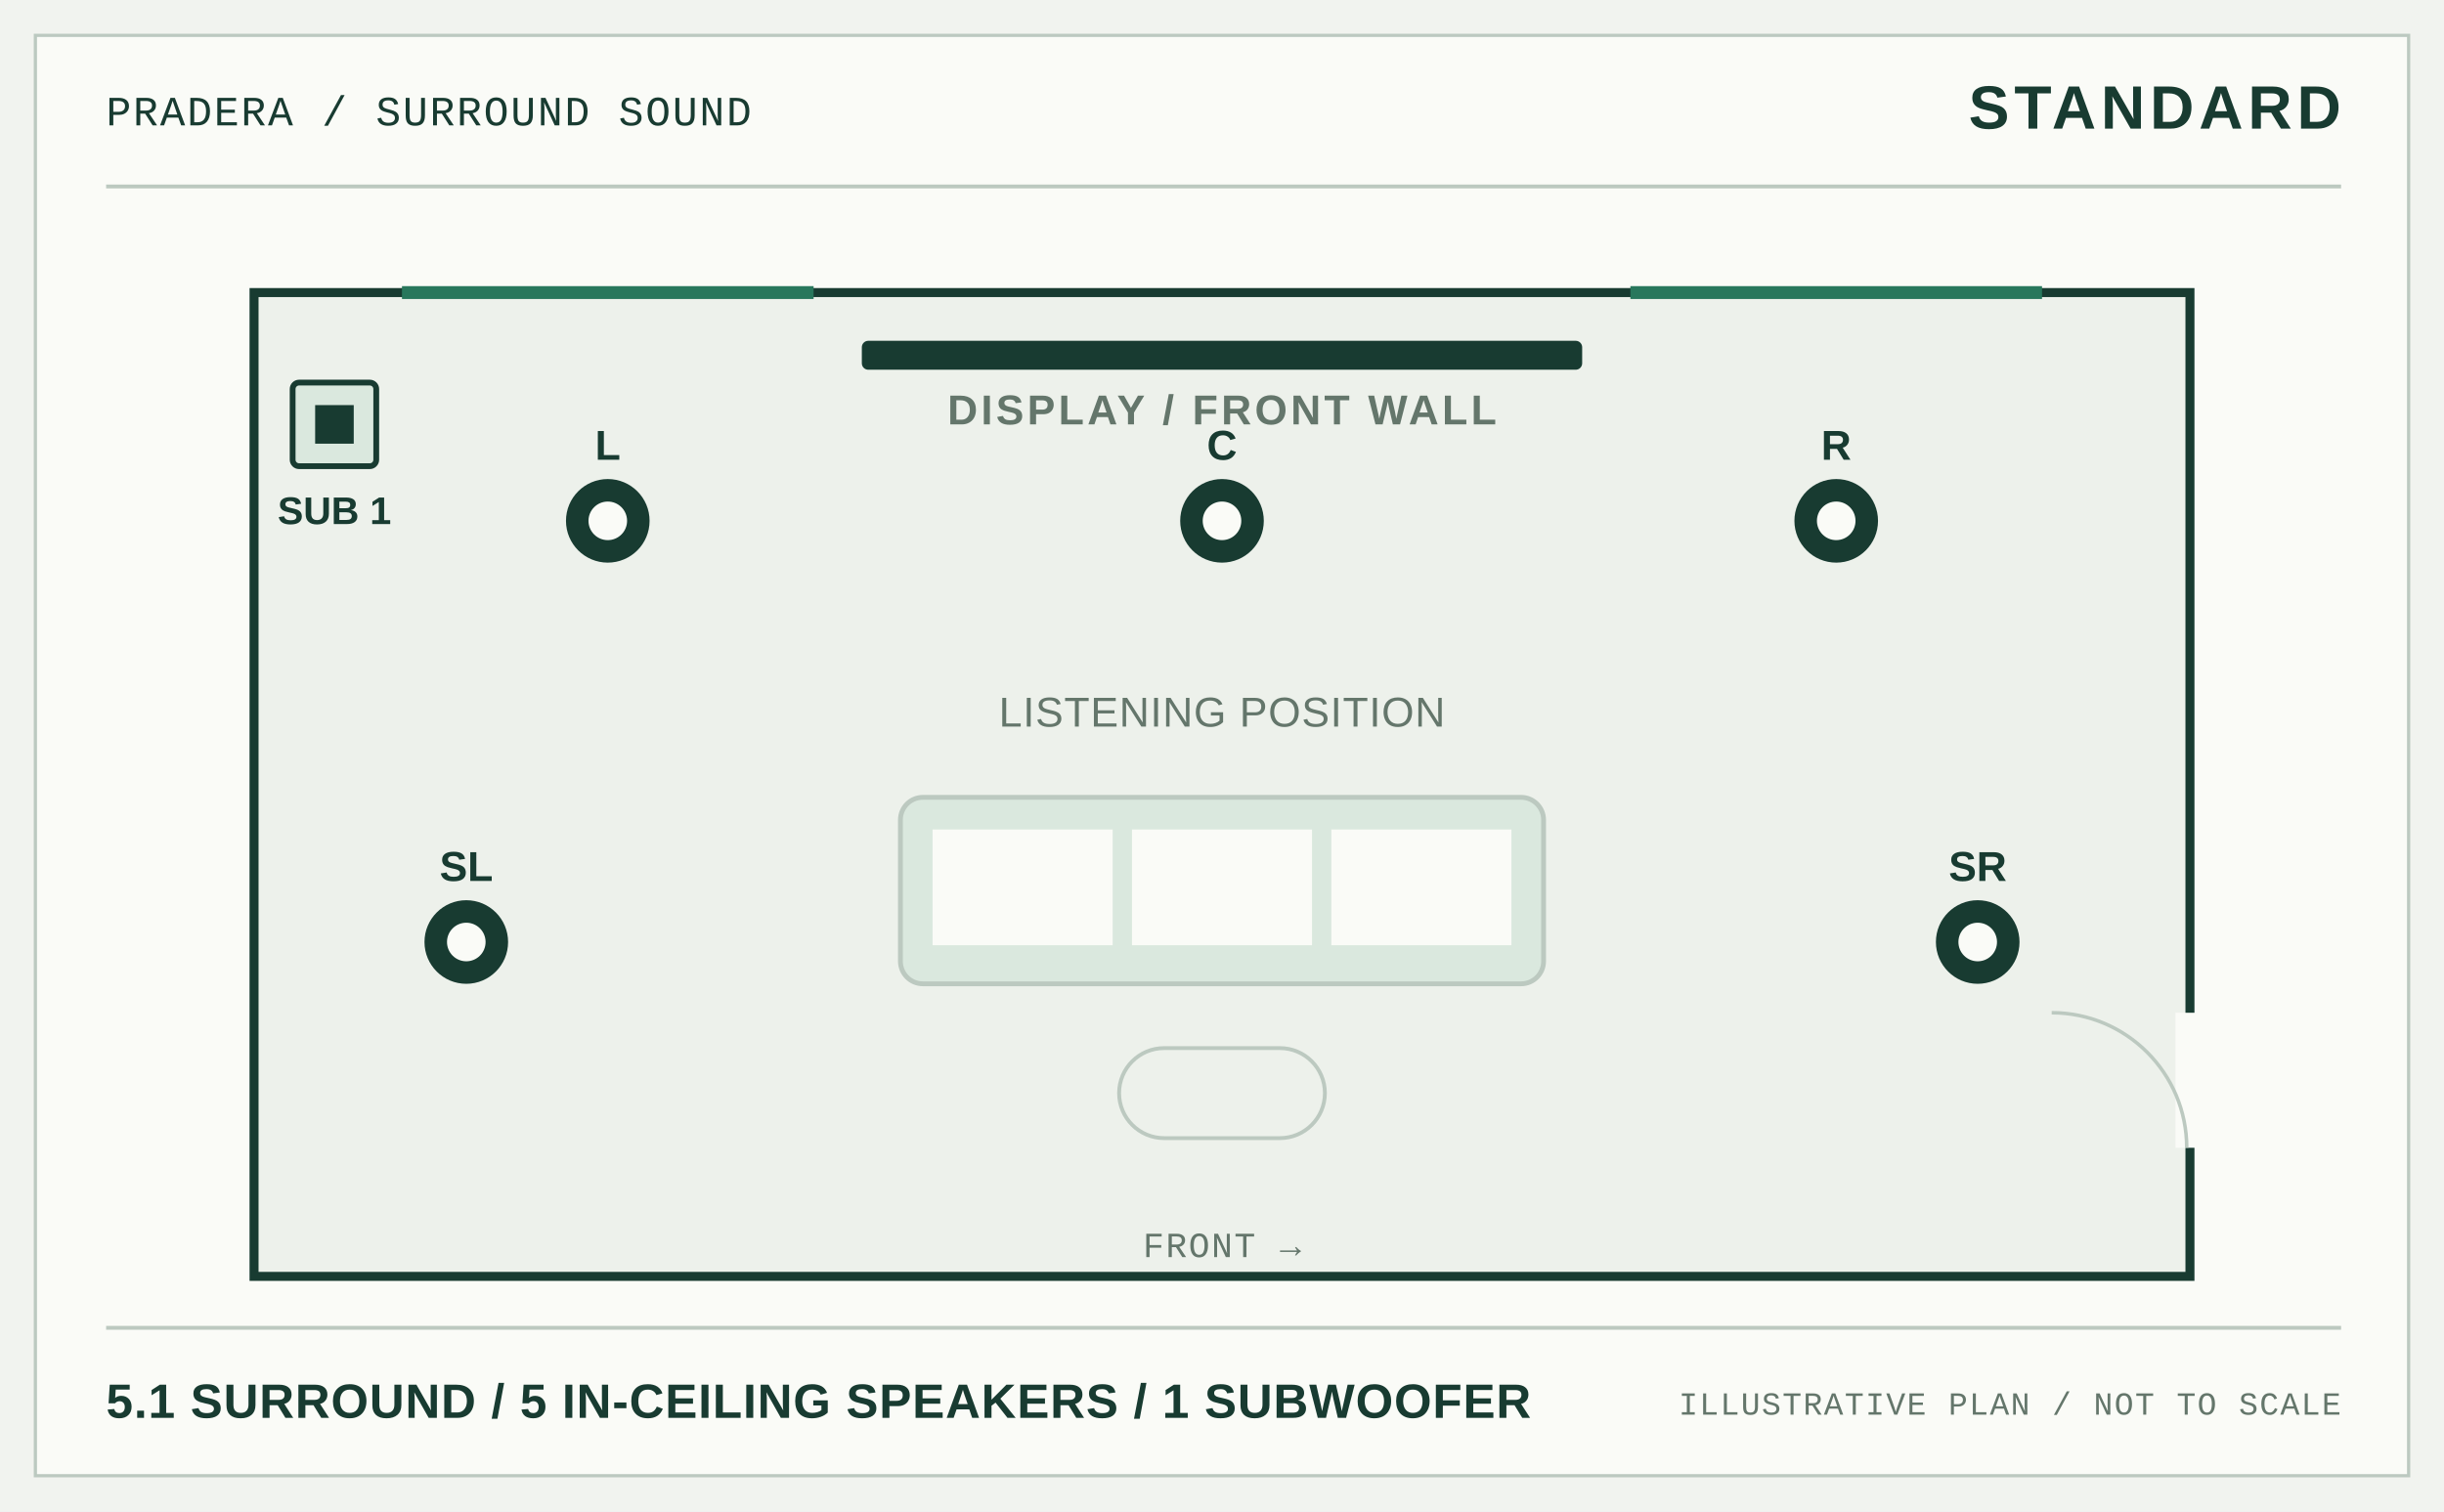
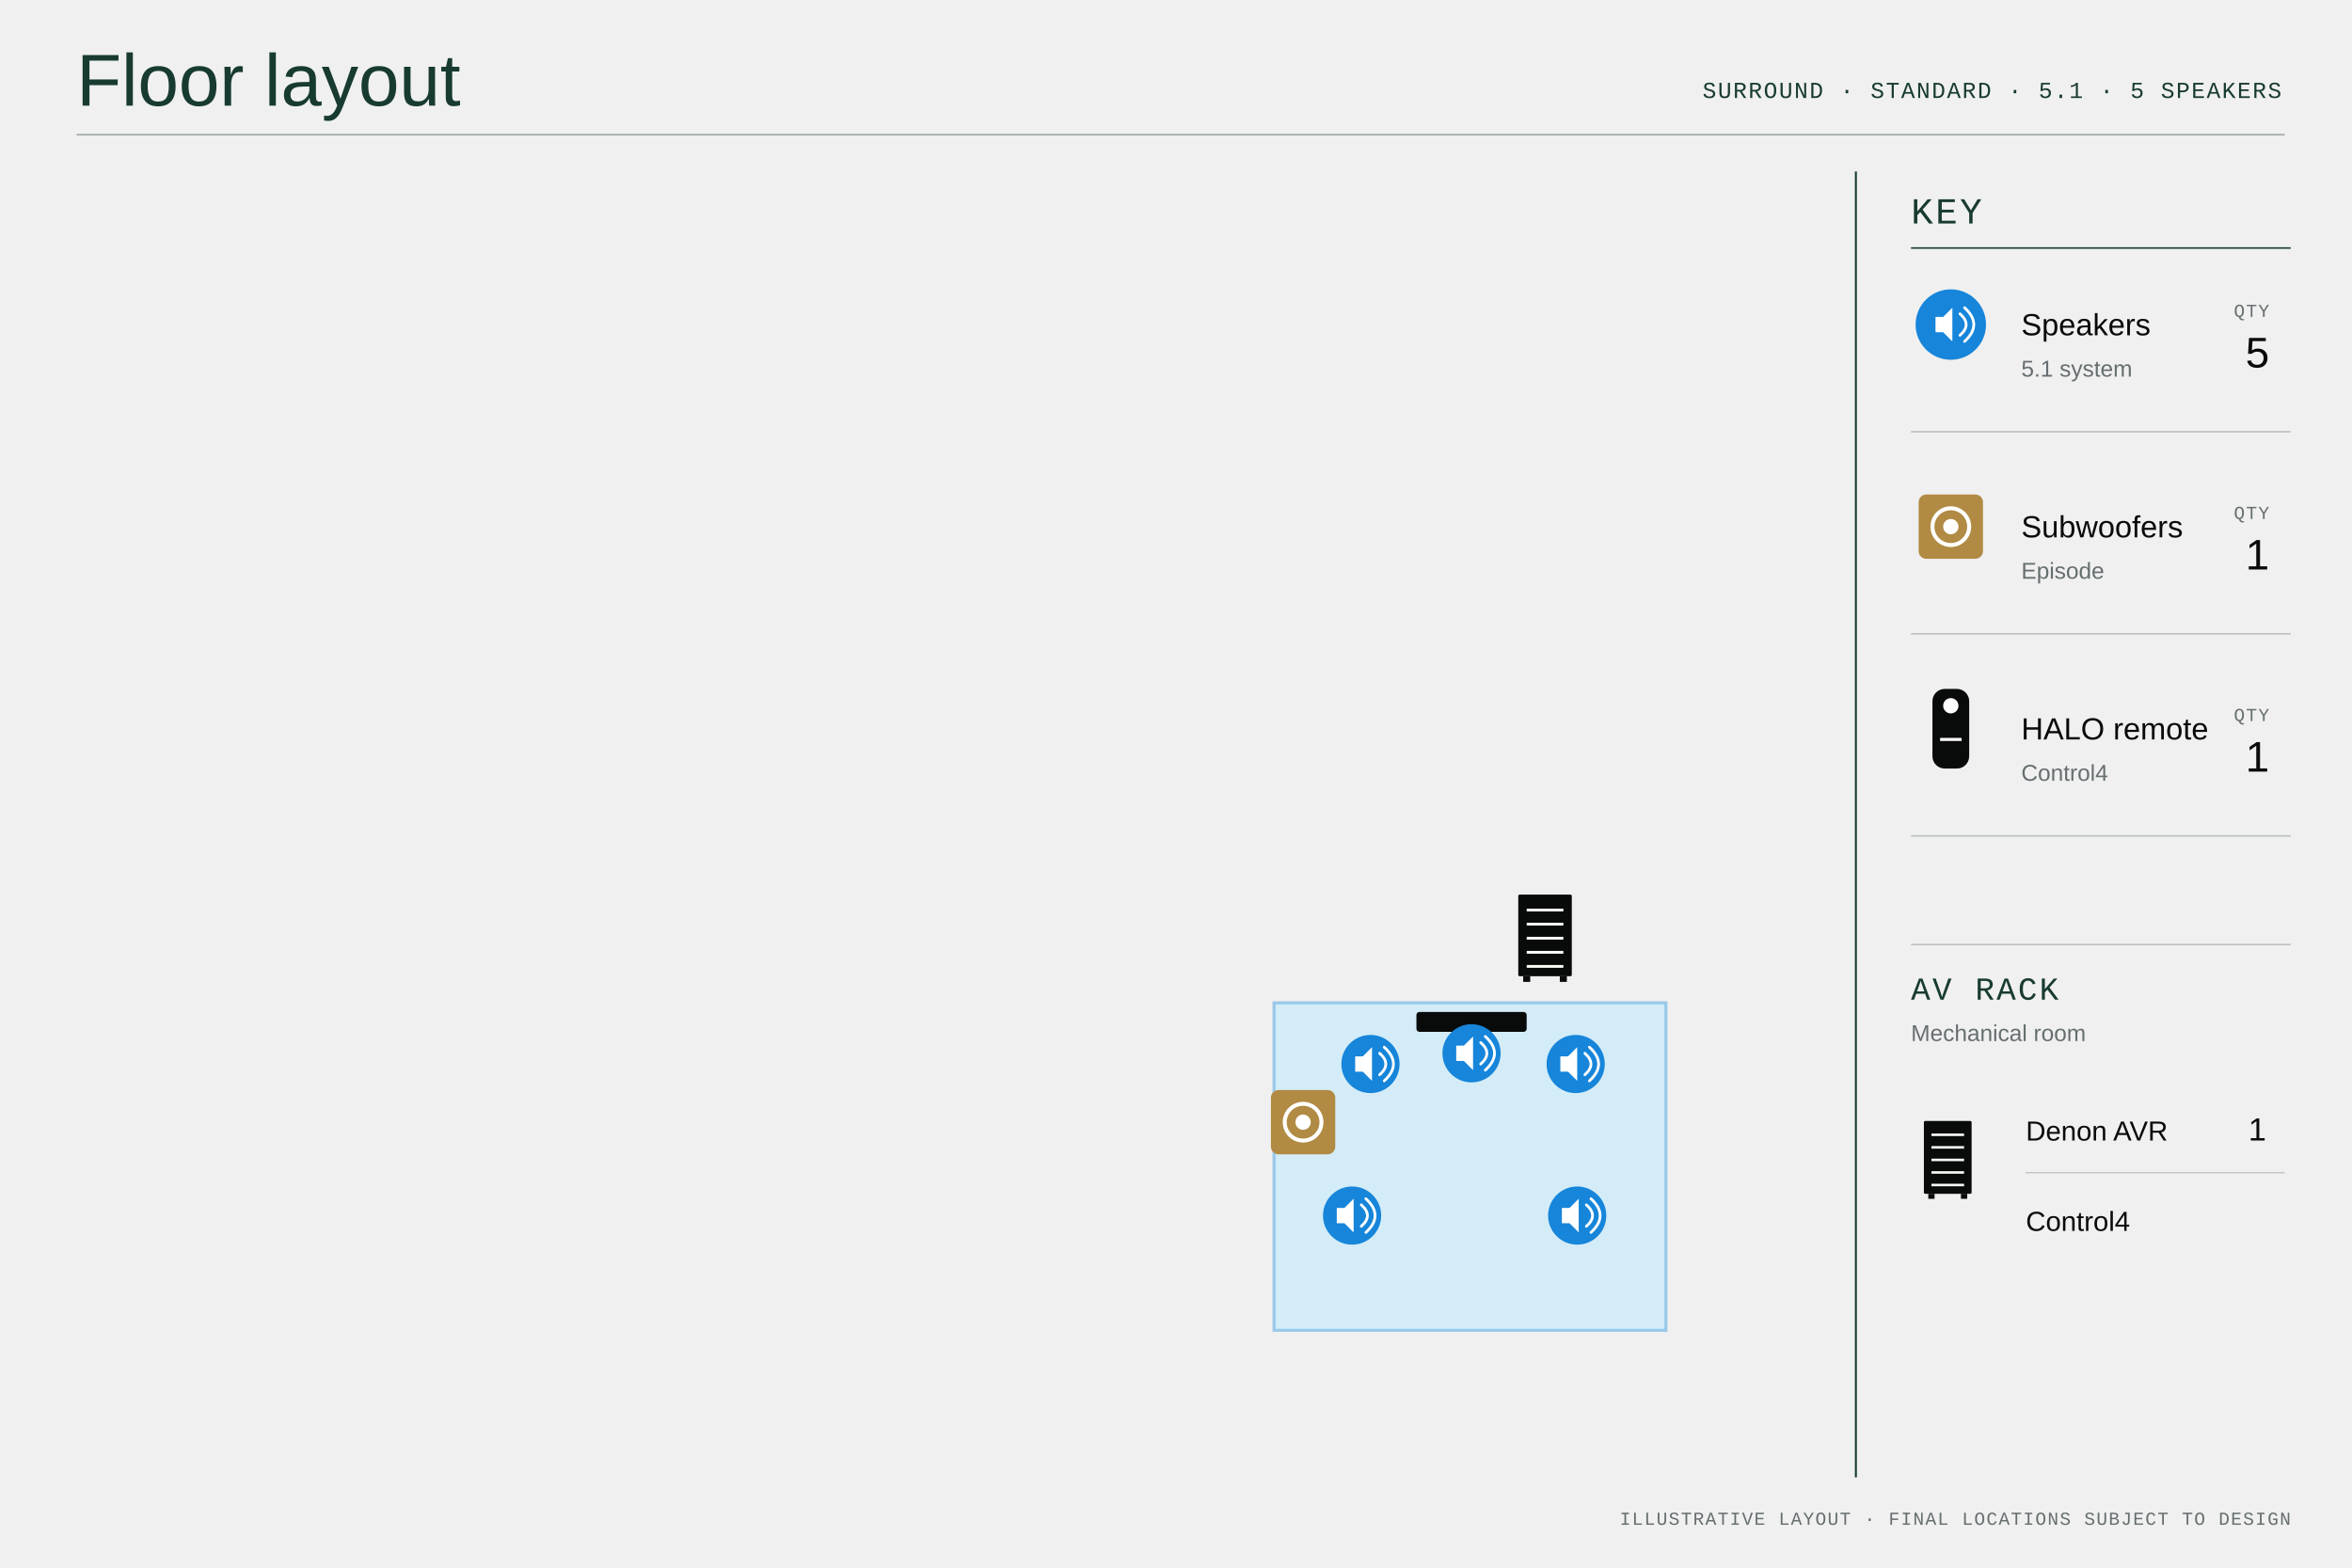
- <svg xmlns="http://www.w3.org/2000/svg" width="760" height="470" viewBox="0 0 760 470" role="img" aria-labelledby="ttl-surround-1 dsc-surround-1">
-   <rect x="0" y="0" width="760" height="470" rx="0" fill="#F1F3EF" stroke="none" stroke-width="0" />
-   <rect x="11" y="11" width="738" height="448" rx="0" fill="#FAFBF7" stroke="#BCC9C0" stroke-width="1" />
-   <text x="33" y="39" fill="#183B31" text-anchor="start" font-family="'Courier New',monospace" font-size="13" font-weight="500" letter-spacing=".045em">PRADERA  /  SURROUND SOUND</text>
-   <text x="728" y="40" fill="#183B31" text-anchor="end" font-family="Arial,Helvetica,sans-serif" font-size="19" font-weight="600" letter-spacing=".08em">STANDARD</text>
-   <line x1="33" y1="58" x2="728" y2="58" stroke="#BCC9C0" stroke-width="1.2" />
-   <rect x="79" y="91" width="602" height="306" rx="0" fill="#EDF1EB" stroke="#183B31" stroke-width="2.8" />
-   <line x1="125" y1="91" x2="253" y2="91" stroke="#28775C" stroke-width="4" />
-   <line x1="507" y1="91" x2="635" y2="91" stroke="#28775C" stroke-width="4" />
-   <line x1="680" y1="315" x2="680" y2="357" stroke="#FAFBF7" stroke-width="7" />
-   <path d="M680 357A42 42 0 0 0 638 315" fill="none" stroke="#BCC9C0" stroke-width="1.1" />
-   <rect x="268" y="106" width="224" height="9" rx="2" fill="#183B31" stroke="#183B31" stroke-width="0" />
-   <text x="380" y="132" fill="#64766B" text-anchor="middle" font-family="Arial,Helvetica,sans-serif" font-size="13" font-weight="600" letter-spacing=".08em">DISPLAY / FRONT WALL</text>
-   <rect x="280" y="248" width="200" height="58" rx="7" fill="#DAE8DE" stroke="#BCC9C0" stroke-width="1.5" />
-   <rect x="290" y="258" width="56" height="36" rx="0" fill="#FAFBF7" stroke="none" stroke-width="0" />
-   <rect x="352" y="258" width="56" height="36" rx="0" fill="#FAFBF7" stroke="none" stroke-width="0" />
-   <rect x="414" y="258" width="56" height="36" rx="0" fill="#FAFBF7" stroke="none" stroke-width="0" />
-   <rect x="348" y="326" width="64" height="28" rx="14" fill="none" stroke="#BCC9C0" stroke-width="1.2" />
-   <text x="380" y="391" fill="#64766B" text-anchor="middle" font-family="'Courier New',monospace" font-size="11" font-weight="500" letter-spacing=".045em">FRONT →</text>
-   <circle cx="189" cy="162" r="13" fill="#183B31" stroke="none" stroke-width="0" />
-   <circle cx="189" cy="162" r="6" fill="#FAFBF7" stroke="none" stroke-width="0" />
-   <text x="189" y="143" fill="#183B31" text-anchor="middle" font-family="Arial,Helvetica,sans-serif" font-size="13" font-weight="700" letter-spacing="0">L</text>
-   <circle cx="571" cy="162" r="13" fill="#183B31" stroke="none" stroke-width="0" />
-   <circle cx="571" cy="162" r="6" fill="#FAFBF7" stroke="none" stroke-width="0" />
-   <text x="571" y="143" fill="#183B31" text-anchor="middle" font-family="Arial,Helvetica,sans-serif" font-size="13" font-weight="700" letter-spacing="0">R</text>
-   <circle cx="380" cy="162" r="13" fill="#183B31" stroke="none" stroke-width="0" />
-   <circle cx="380" cy="162" r="6" fill="#FAFBF7" stroke="none" stroke-width="0" />
-   <text x="380" y="143" fill="#183B31" text-anchor="middle" font-family="Arial,Helvetica,sans-serif" font-size="13" font-weight="700" letter-spacing="0">C</text>
-   <circle cx="145" cy="293" r="13" fill="#183B31" stroke="none" stroke-width="0" />
-   <circle cx="145" cy="293" r="6" fill="#FAFBF7" stroke="none" stroke-width="0" />
-   <text x="145" y="274" fill="#183B31" text-anchor="middle" font-family="Arial,Helvetica,sans-serif" font-size="13" font-weight="700" letter-spacing="0">SL</text>
-   <circle cx="615" cy="293" r="13" fill="#183B31" stroke="none" stroke-width="0" />
-   <circle cx="615" cy="293" r="6" fill="#FAFBF7" stroke="none" stroke-width="0" />
-   <text x="615" y="274" fill="#183B31" text-anchor="middle" font-family="Arial,Helvetica,sans-serif" font-size="13" font-weight="700" letter-spacing="0">SR</text>
-   <rect x="91" y="119" width="26" height="26" rx="2" fill="#DAE8DE" stroke="#183B31" stroke-width="1.8" />
-   <rect x="98" y="126" width="12" height="12" rx="0" fill="#183B31" stroke="none" stroke-width="0" />
-   <text x="104" y="163" fill="#183B31" text-anchor="middle" font-family="Arial,Helvetica,sans-serif" font-size="12" font-weight="600" letter-spacing="0">SUB 1</text>
-   <text x="380" y="226" fill="#64766B" text-anchor="middle" font-family="Arial,Helvetica,sans-serif" font-size="13" font-weight="500" letter-spacing=".02em">LISTENING POSITION</text>
-   <line x1="33" y1="413" x2="728" y2="413" stroke="#BCC9C0" stroke-width="1.2" />
-   <text x="33" y="441" fill="#183B31" text-anchor="start" font-family="Arial,Helvetica,sans-serif" font-size="15" font-weight="600" letter-spacing=".02em">5.1 SURROUND  /  5 IN-CEILING SPEAKERS  /  1 SUBWOOFER</text>
-   <text x="728" y="440" fill="#64766B" text-anchor="end" font-family="'Courier New',monospace" font-size="10" font-weight="500" letter-spacing=".045em">ILLUSTRATIVE PLAN  /  NOT TO SCALE</text>
+ <svg xmlns="http://www.w3.org/2000/svg" viewBox="0 0 1536 1024" width="1536" height="1024" role="img" aria-label="Surround Standard floor layout and equipment key">
+   <text x="50" y="69" fill="#183B31" font-family="Arial,Helvetica,sans-serif" font-size="48">Floor layout</text>
+   <text x="1490" y="64" fill="#183B31" font-family="IBM Plex Mono,Courier New,monospace" font-size="15" letter-spacing=".065em" text-anchor="end">SURROUND · STANDARD · 5.1 · 5 SPEAKERS</text>
+   <line x1="50" y1="88" x2="1492" y2="88" stroke="#9DA7A3" stroke-width="1" />
+   <rect x="832" y="655" width="256" height="214" fill="#BFE9FC" fill-opacity=".60" stroke="#1685DA" stroke-opacity=".35" stroke-width="2" />
+   <rect x="925" y="661" width="72" height="13" rx="2" fill="#090B0A" />
+   <line x1="961" y1="674" x2="961" y2="690" stroke="#090B0A" stroke-width="2" />
+   <g transform="translate(895,695)">
+     <circle r="19" fill="#1685DA" />
+     <path d="M-10 -5h5l6 -6v22l-6 -6h-5z" fill="white" />
+     <path d="M6 -7q8 7 0 14M9 -11q12 11 0 22" fill="none" stroke="white" stroke-width="1.8" stroke-linecap="round" />
+   </g>
+   <g transform="translate(961,688)">
+     <circle r="19" fill="#1685DA" />
+     <path d="M-10 -5h5l6 -6v22l-6 -6h-5z" fill="white" />
+     <path d="M6 -7q8 7 0 14M9 -11q12 11 0 22" fill="none" stroke="white" stroke-width="1.8" stroke-linecap="round" />
+   </g>
+   <g transform="translate(1029,695)">
+     <circle r="19" fill="#1685DA" />
+     <path d="M-10 -5h5l6 -6v22l-6 -6h-5z" fill="white" />
+     <path d="M6 -7q8 7 0 14M9 -11q12 11 0 22" fill="none" stroke="white" stroke-width="1.8" stroke-linecap="round" />
+   </g>
+   <g transform="translate(883,794)">
+     <circle r="19" fill="#1685DA" />
+     <path d="M-10 -5h5l6 -6v22l-6 -6h-5z" fill="white" />
+     <path d="M6 -7q8 7 0 14M9 -11q12 11 0 22" fill="none" stroke="white" stroke-width="1.8" stroke-linecap="round" />
+   </g>
+   <g transform="translate(1030,794)">
+     <circle r="19" fill="#1685DA" />
+     <path d="M-10 -5h5l6 -6v22l-6 -6h-5z" fill="white" />
+     <path d="M6 -7q8 7 0 14M9 -11q12 11 0 22" fill="none" stroke="white" stroke-width="1.8" stroke-linecap="round" />
+   </g>
+   <g transform="translate(851,733)">
+     <rect x="-21" y="-21" width="42" height="42" rx="5" fill="#B18A43" />
+     <circle r="12" fill="none" stroke="white" stroke-width="2.6" />
+     <circle r="5" fill="white" />
+   </g>
+   <g transform="translate(1009,611) scale(0.92)">
+     <rect x="-19" y="-29" width="38" height="58" rx="1" fill="#090B0A" />
+     <path d="M-13 -18h26M-13 -8h26M-13 2h26M-13 12h26M-13 22h26" stroke="#FAFBF7" stroke-width="2" />
+     <path d="M-13 29v4m26 -4v4" stroke="#090B0A" stroke-width="5" />
+   </g>
+   <line x1="1212" y1="112" x2="1212" y2="965" stroke="#183B31" stroke-width="1.3" />
+   <text x="1248" y="146" fill="#183B31" font-family="IBM Plex Mono,Courier New,monospace" font-size="24" letter-spacing=".065em">KEY</text>
+   <line x1="1248" y1="162" x2="1496" y2="162" stroke="#183B31" stroke-width="1" />
+   <g>
+     <g transform="translate(1274,212)">
+       <circle r="23" fill="#1685DA" />
+       <path d="M-10 -5h5l6 -6v22l-6 -6h-5z" fill="white" />
+       <path d="M6 -7q8 7 0 14M9 -11q12 11 0 22" fill="none" stroke="white" stroke-width="1.8" stroke-linecap="round" />
+     </g>
+     <text x="1320" y="219" fill="#090B0A" font-family="Arial,Helvetica,sans-serif" font-size="20">Speakers</text>
+     <text x="1320" y="246" fill="#666E70" font-family="Arial,Helvetica,sans-serif" font-size="15">5.1 system</text>
+     <text x="1482" y="207" fill="#666E70" font-family="IBM Plex Mono,Courier New,monospace" font-size="12" letter-spacing=".065em" text-anchor="end">QTY</text>
+     <text x="1482" y="240" fill="#090B0A" font-family="Arial,Helvetica,sans-serif" font-size="28" text-anchor="end">5</text>
+     <line x1="1248" y1="282" x2="1496" y2="282" stroke="#BBC2BE" stroke-width="1" />
+   </g>
+   <g>
+     <g transform="translate(1274,344)">
+       <rect x="-21" y="-21" width="42" height="42" rx="5" fill="#B18A43" />
+       <circle r="12" fill="none" stroke="white" stroke-width="2.6" />
+       <circle r="5" fill="white" />
+     </g>
+     <text x="1320" y="351" fill="#090B0A" font-family="Arial,Helvetica,sans-serif" font-size="20">Subwoofers</text>
+     <text x="1320" y="378" fill="#666E70" font-family="Arial,Helvetica,sans-serif" font-size="15">Episode</text>
+     <text x="1482" y="339" fill="#666E70" font-family="IBM Plex Mono,Courier New,monospace" font-size="12" letter-spacing=".065em" text-anchor="end">QTY</text>
+     <text x="1482" y="372" fill="#090B0A" font-family="Arial,Helvetica,sans-serif" font-size="28" text-anchor="end">1</text>
+     <line x1="1248" y1="414" x2="1496" y2="414" stroke="#BBC2BE" stroke-width="1" />
+   </g>
+   <g>
+     <g transform="translate(1274,476)">
+       <rect x="-12" y="-26" width="24" height="52" rx="8" fill="#090B0A" />
+       <circle cy="-15" r="5" fill="white" />
+       <path d="M-7 7h14" stroke="white" stroke-width="2" />
+     </g>
+     <text x="1320" y="483" fill="#090B0A" font-family="Arial,Helvetica,sans-serif" font-size="20">HALO remote</text>
+     <text x="1320" y="510" fill="#666E70" font-family="Arial,Helvetica,sans-serif" font-size="15">Control4</text>
+     <text x="1482" y="471" fill="#666E70" font-family="IBM Plex Mono,Courier New,monospace" font-size="12" letter-spacing=".065em" text-anchor="end">QTY</text>
+     <text x="1482" y="504" fill="#090B0A" font-family="Arial,Helvetica,sans-serif" font-size="28" text-anchor="end">1</text>
+     <line x1="1248" y1="546" x2="1496" y2="546" stroke="#BBC2BE" stroke-width="1" />
+   </g>
+   <line x1="1248" y1="617" x2="1496" y2="617" stroke="#BBC2BE" stroke-width="1" />
+   <text x="1248" y="653" fill="#183B31" font-family="IBM Plex Mono,Courier New,monospace" font-size="21" letter-spacing=".065em">AV RACK</text>
+   <text x="1248" y="680" fill="#666E70" font-family="Arial,Helvetica,sans-serif" font-size="15">Mechanical room</text>
+   <g transform="translate(1272,756) scale(0.82)">
+     <rect x="-19" y="-29" width="38" height="58" rx="1" fill="#090B0A" />
+     <path d="M-13 -18h26M-13 -8h26M-13 2h26M-13 12h26M-13 22h26" stroke="#FAFBF7" stroke-width="2" />
+     <path d="M-13 29v4m26 -4v4" stroke="#090B0A" stroke-width="5" />
+   </g>
+   <text x="1323" y="745" fill="#090B0A" font-family="Arial,Helvetica,sans-serif" font-size="18">Denon AVR</text>
+   <text x="1480" y="745" fill="#090B0A" font-family="Arial,Helvetica,sans-serif" font-size="21" text-anchor="end">1</text>
+   <line x1="1323" y1="766" x2="1492" y2="766" stroke="#BCC2BE" stroke-width=".8" />
+   <text x="1323" y="804" fill="#090B0A" font-family="Arial,Helvetica,sans-serif" font-size="18">Control4</text>
+   <text x="1496" y="996" fill="#666E70" font-family="IBM Plex Mono,Courier New,monospace" font-size="12" letter-spacing=".065em" text-anchor="end">ILLUSTRATIVE LAYOUT · FINAL LOCATIONS SUBJECT TO DESIGN</text>
</svg>
